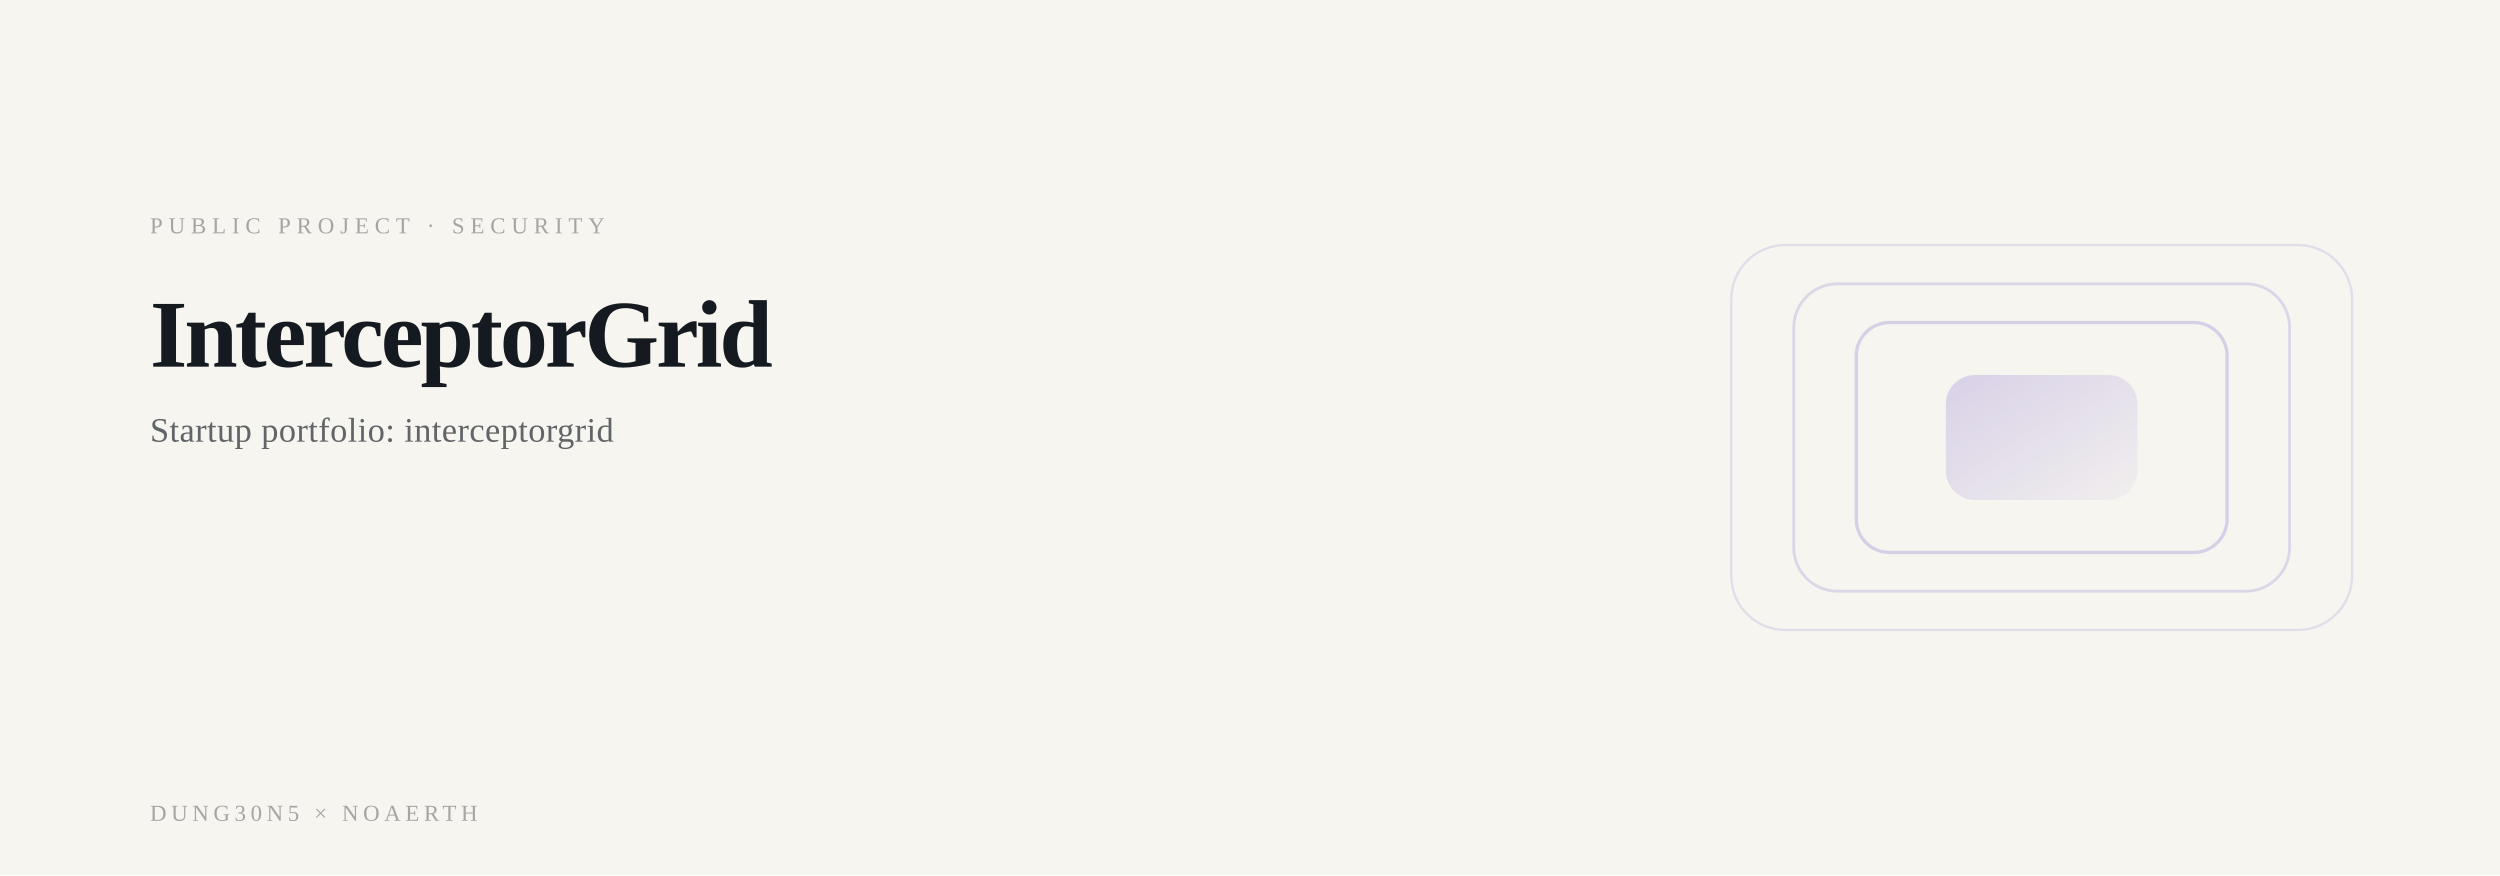
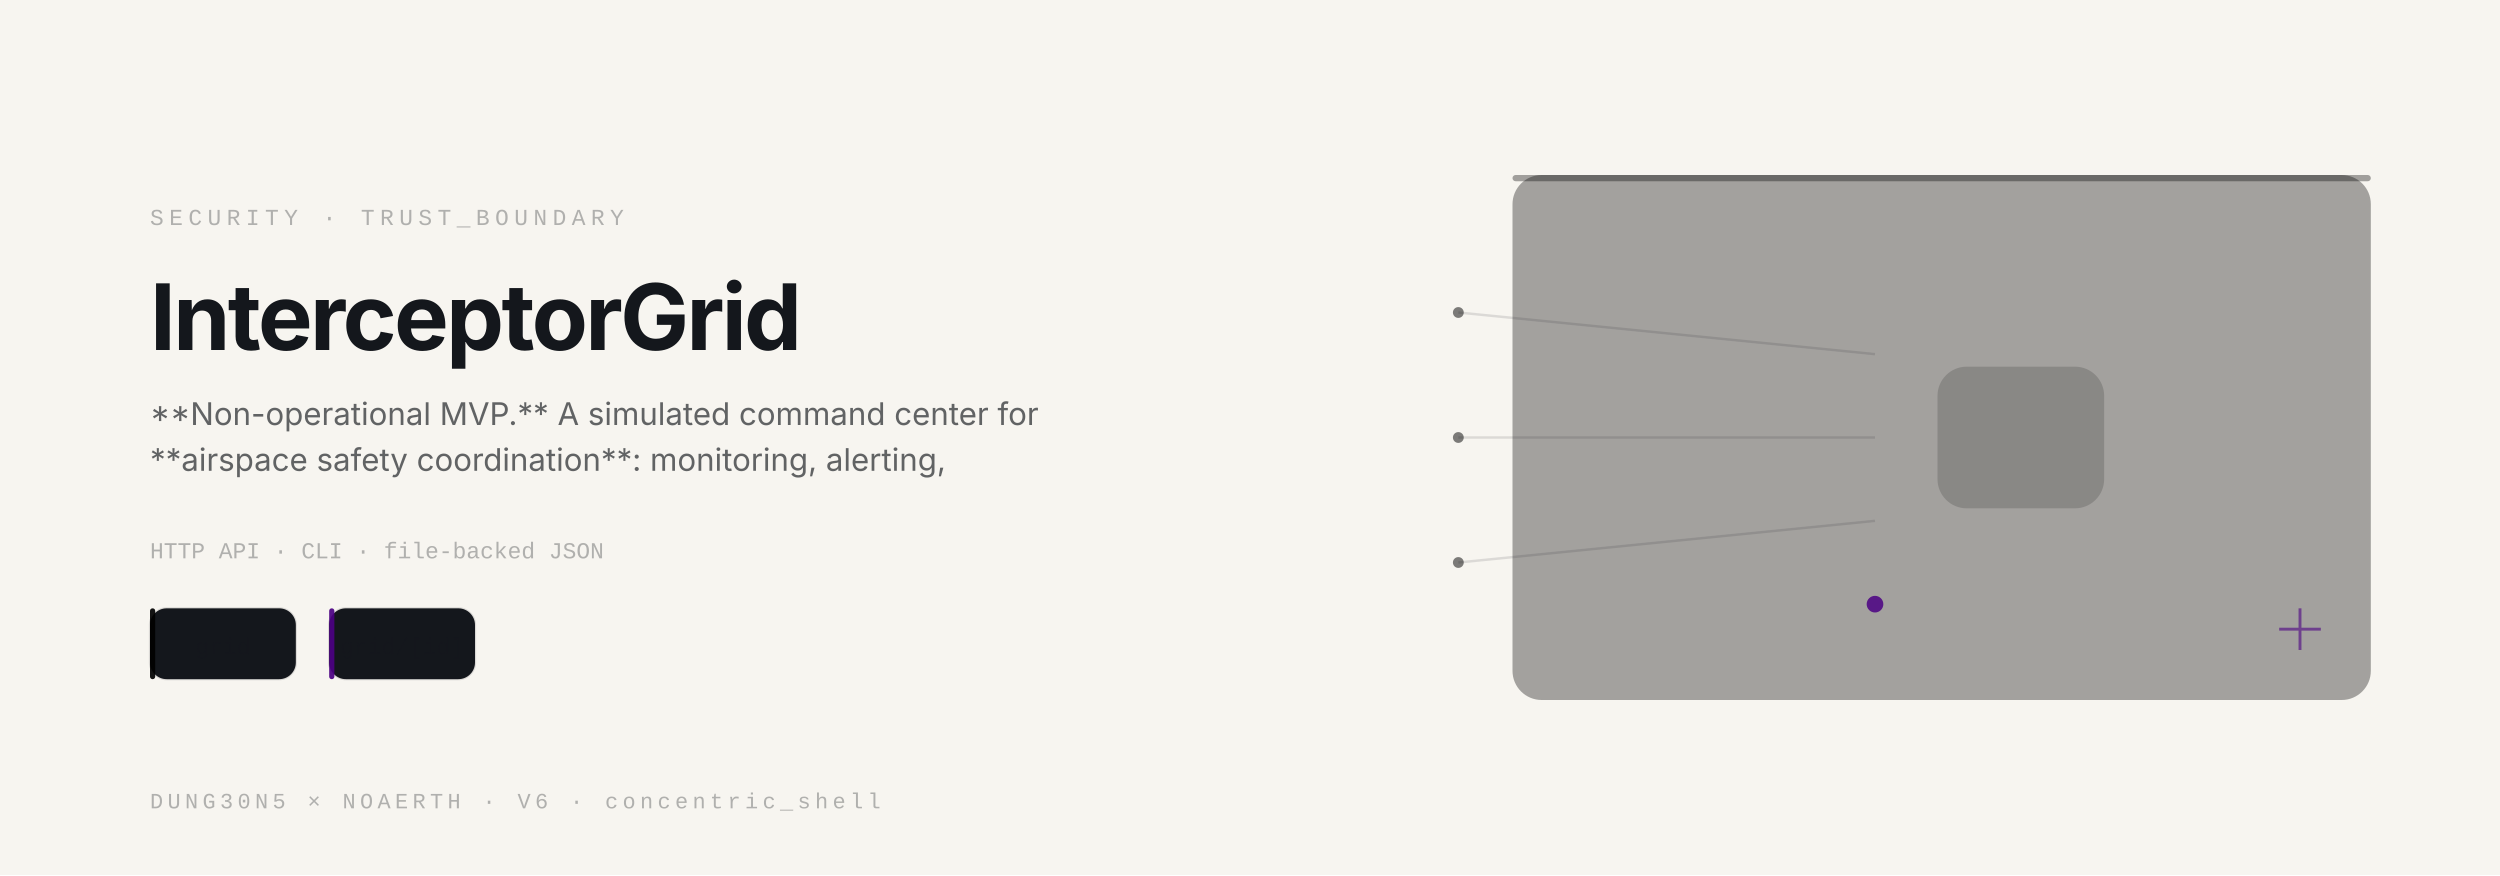
- <svg xmlns="http://www.w3.org/2000/svg" viewBox="0 0 1200 420" width="1200" height="420" role="img" aria-label="InterceptorGrid: gated channels passing through a sealed boundary. Motion depicts records cross a trust boundary, get validated, and are held or rejected.">
-   <defs>
-     <linearGradient id="hero-interceptorgrid-light-a" x1="0" y1="0" x2="1" y2="1">
-       <stop offset="0" stop-color="#9d8bd6" stop-opacity="0.85" />
-       <stop offset="1" stop-color="#9d8bd6" stop-opacity="0.15" />
-     </linearGradient>
-   </defs>
+ <svg xmlns="http://www.w3.org/2000/svg" viewBox="0 0 1200 420" width="1200" height="420" role="img" aria-label="InterceptorGrid: traffic reaches a boundary; the boundary admits some and holds the rest">
  <rect width="1200" height="420" fill="#f7f5f0" />
-   <rect x="891" y="154.82" width="178" height="110.36" rx="16" fill="none" stroke="#9d8bd6" stroke-width="1.60" opacity="0.36" />
-   <rect x="861" y="136.22" width="238" height="147.56" rx="21" fill="none" stroke="#9d8bd6" stroke-width="1.38" opacity="0.29" />
-   <rect x="831" y="117.62" width="298" height="184.76" rx="26" fill="none" stroke="#9d8bd6" stroke-width="1.16" opacity="0.23" />
-   <rect x="934" y="180" width="92" height="60" rx="14" fill="url(#hero-interceptorgrid-light-a)" opacity="0.40" />
-   <text x="72" y="112" fill="#141a205c" font-size="11" letter-spacing="2.8">PUBLIC PROJECT · SECURITY</text>
-   <text x="72" y="176" fill="#141a20" font-size="46" font-weight="660" letter-spacing="-1.4">InterceptorGrid</text>
-   <text x="72" y="212" fill="#141a20a8" font-size="16.5" letter-spacing="0.2">Startup portfolio: interceptorgrid</text>
-   <rect x="72" y="266" width="106" height="40" rx="9" fill="#141a20" fill-opacity="0.05" stroke="#f4efe424" stroke-width="1.1" opacity="0">
-     <animate attributeName="opacity" from="0" to="1" dur="0.5s" begin="0.50s" fill="freeze" />
-   </rect>
-   <rect x="72" y="266" width="2.5" height="40" rx="1.2" fill="#9d8bd6" opacity="0">
-     <animate attributeName="opacity" from="0" to="0.9" dur="0.5s" begin="0.50s" fill="freeze" />
-   </rect>
-   <text x="125" y="291" fill="#141a20" font-size="11.5" text-anchor="middle" font-family="ui-monospace,SFMono-Regular,Menlo,monospace" opacity="0">request<animate attributeName="opacity" from="0" to="1" dur="0.5s" begin="0.65s" fill="freeze" />
-   </text>
-   <rect x="194" y="266" width="106" height="40" rx="9" fill="#141a20" fill-opacity="0.05" stroke="#f4efe424" stroke-width="1.1" opacity="0">
-     <animate attributeName="opacity" from="0" to="1" dur="0.5s" begin="1.00s" fill="freeze" />
-   </rect>
-   <rect x="194" y="266" width="2.5" height="40" rx="1.2" fill="#9d8bd6" opacity="0">
-     <animate attributeName="opacity" from="0" to="0.9" dur="0.5s" begin="1.00s" fill="freeze" />
-   </rect>
-   <text x="247" y="291" fill="#141a20" font-size="11.5" text-anchor="middle" font-family="ui-monospace,SFMono-Regular,Menlo,monospace" opacity="0">authenticate<animate attributeName="opacity" from="0" to="1" dur="0.5s" begin="1.15s" fill="freeze" />
-   </text>
-   <rect x="316" y="266" width="106" height="40" rx="9" fill="#141a20" fill-opacity="0.05" stroke="#f4efe424" stroke-width="1.1" opacity="0">
-     <animate attributeName="opacity" from="0" to="1" dur="0.5s" begin="1.50s" fill="freeze" />
-   </rect>
-   <rect x="316" y="266" width="2.5" height="40" rx="1.2" fill="#9d8bd6" opacity="0">
-     <animate attributeName="opacity" from="0" to="0.9" dur="0.5s" begin="1.50s" fill="freeze" />
-   </rect>
-   <text x="369" y="291" fill="#141a20" font-size="11.5" text-anchor="middle" font-family="ui-monospace,SFMono-Regular,Menlo,monospace" opacity="0">authorise<animate attributeName="opacity" from="0" to="1" dur="0.5s" begin="1.65s" fill="freeze" />
-   </text>
-   <rect x="438" y="266" width="106" height="40" rx="9" fill="#141a20" fill-opacity="0.05" stroke="#f4efe424" stroke-width="1.1" opacity="0">
-     <animate attributeName="opacity" from="0" to="1" dur="0.5s" begin="2.00s" fill="freeze" />
-   </rect>
-   <rect x="438" y="266" width="2.5" height="40" rx="1.2" fill="#e7c27a" opacity="0">
-     <animate attributeName="opacity" from="0" to="0.9" dur="0.5s" begin="2.00s" fill="freeze" />
-   </rect>
-   <text x="491" y="291" fill="#141a20" font-size="11.5" text-anchor="middle" font-family="ui-monospace,SFMono-Regular,Menlo,monospace" opacity="0">record<animate attributeName="opacity" from="0" to="1" dur="0.5s" begin="2.15s" fill="freeze" />
-   </text>
-   <rect x="560" y="266" width="106" height="40" rx="9" fill="#141a20" fill-opacity="0.05" stroke="#f4efe424" stroke-width="1.1" opacity="0">
-     <animate attributeName="opacity" from="0" to="1" dur="0.5s" begin="2.50s" fill="freeze" />
-   </rect>
-   <rect x="560" y="266" width="2.5" height="40" rx="1.2" fill="#e0796b" opacity="0">
-     <animate attributeName="opacity" from="0" to="0.9" dur="0.5s" begin="2.50s" fill="freeze" />
-   </rect>
-   <text x="613" y="291" fill="#141a20" font-size="11.5" text-anchor="middle" font-family="ui-monospace,SFMono-Regular,Menlo,monospace" opacity="0">reject<animate attributeName="opacity" from="0" to="1" dur="0.5s" begin="2.65s" fill="freeze" />
-   </text>
-   <text x="72" y="394" fill="#141a205c" font-size="11" letter-spacing="2.2">DUNG30N5 × NOAERTH</text>
+   <text x="72" y="108" font-family="ui-monospace, SFMono-Regular, Menlo, Monaco, Consolas, 'Liberation Mono', monospace" font-size="11" letter-spacing="2.6" fill="#14171c4f">SECURITY · TRUST_BOUNDARY</text>
+   <text x="72" y="168" font-family="-apple-system, BlinkMacSystemFont, 'Segoe UI', Inter, Helvetica, Arial, sans-serif" font-size="44" font-weight="660" letter-spacing="-1.2" fill="#14171c">InterceptorGrid</text>
+   <text x="72" y="204" font-family="-apple-system, BlinkMacSystemFont, 'Segoe UI', Inter, Helvetica, Arial, sans-serif" font-size="15" fill="#14171ca8">**Non-operational MVP.** A simulated command center for</text>
+   <text x="72" y="226" font-family="-apple-system, BlinkMacSystemFont, 'Segoe UI', Inter, Helvetica, Arial, sans-serif" font-size="15" fill="#14171ca8">**airspace safety coordination**: monitoring, alerting,</text>
+   <text x="72" y="268" font-family="ui-monospace, SFMono-Regular, Menlo, Monaco, Consolas, 'Liberation Mono', monospace" font-size="11" fill="#14171c4f">HTTP API · CLI · file-backed JSON</text>
+   <rect x="72.0" y="292.0" width="70.0" height="34.0" rx="8" fill="#14171c" stroke="#14171c1f" stroke-width="1.1" />
+   <rect x="72.0" y="292.0" width="2.5" height="34.0" rx="1.2" fill="amber" opacity="0.92" />
+   <text x="107.0" y="314" font-family="ui-monospace, SFMono-Regular, Menlo, Monaco, Consolas, 'Liberation Mono', monospace" font-size="11" fill="#14171c" fill-opacity="0.82" text-anchor="middle">grid</text>
+   <rect x="158.0" y="292.0" width="70.0" height="34.0" rx="8" fill="#14171c" stroke="#14171c1f" stroke-width="1.1" />
+   <rect x="158.0" y="292.0" width="2.5" height="34.0" rx="1.2" fill="indigo" opacity="0.92" />
+   <text x="193.0" y="314" font-family="ui-monospace, SFMono-Regular, Menlo, Monaco, Consolas, 'Liberation Mono', monospace" font-size="11" fill="#14171c" fill-opacity="0.82" text-anchor="middle">grid/[id]</text>
+   <rect x="726.0" y="84.0" width="412.0" height="252.0" rx="14" fill="amber" fill-opacity="0.34" />
+   <line x1="740.0" y1="85.0" x2="1124.0" y2="85.0" stroke="amber" stroke-width="1.6" opacity="0.4" />
+   <rect x="726.0" y="84.0" width="412.0" height="252.0" rx="18" fill="none" stroke="amber" stroke-width="1.2" opacity="0.34" />
+   <rect x="748.0" y="99.4" width="368.0" height="221.2" rx="14" fill="none" stroke="amber" stroke-width="1.2" opacity="0.25" />
+   <rect x="770.0" y="114.8" width="324.0" height="190.4" rx="10" fill="none" stroke="amber" stroke-width="1.2" opacity="0.16" />
+   <rect x="726.0" y="84.0" width="412.0" height="3" rx="1.5" fill="amber" opacity="0.35" />
+   <path d="M1094.0 302.0 h20 M1104.0 292.0 v20" stroke="indigo" stroke-width="1.4" opacity="0.6" />
+   <rect x="820" y="96" width="300" height="228" rx="20" fill="none" stroke="amber" stroke-width="1.6" opacity="0.42" />
+   <circle cx="970.0" cy="210.0" r="74.0" fill="none" stroke="amber" stroke-width="1.1" opacity="0.28" />
+   <rect x="930" y="176" width="80" height="68" rx="14" fill="amber" opacity="0.16" />
+   <line x1="700" y1="150" x2="900" y2="170" stroke="#14171c1f" stroke-width="1.2" />
+   <circle cx="700.0" cy="150.0" r="2.6" fill="amber" opacity="0.5" />
+   <line x1="700" y1="210" x2="900" y2="210" stroke="#14171c1f" stroke-width="1.2" />
+   <circle cx="700.0" cy="210.0" r="2.6" fill="amber" opacity="0.5" />
+   <line x1="700" y1="270" x2="900" y2="250" stroke="#14171c1f" stroke-width="1.2" />
+   <circle cx="700.0" cy="270.0" r="2.6" fill="amber" opacity="0.5" />
+   <circle cx="900" cy="290" r="4" fill="indigo" opacity="0.85" />
+   <text x="72" y="388" font-family="ui-monospace, SFMono-Regular, Menlo, Monaco, Consolas, 'Liberation Mono', monospace" font-size="10.5" letter-spacing="2.1" fill="#14171c4f">DUNG30N5 × NOAERTH · V6 · concentric_shell</text>
</svg>
